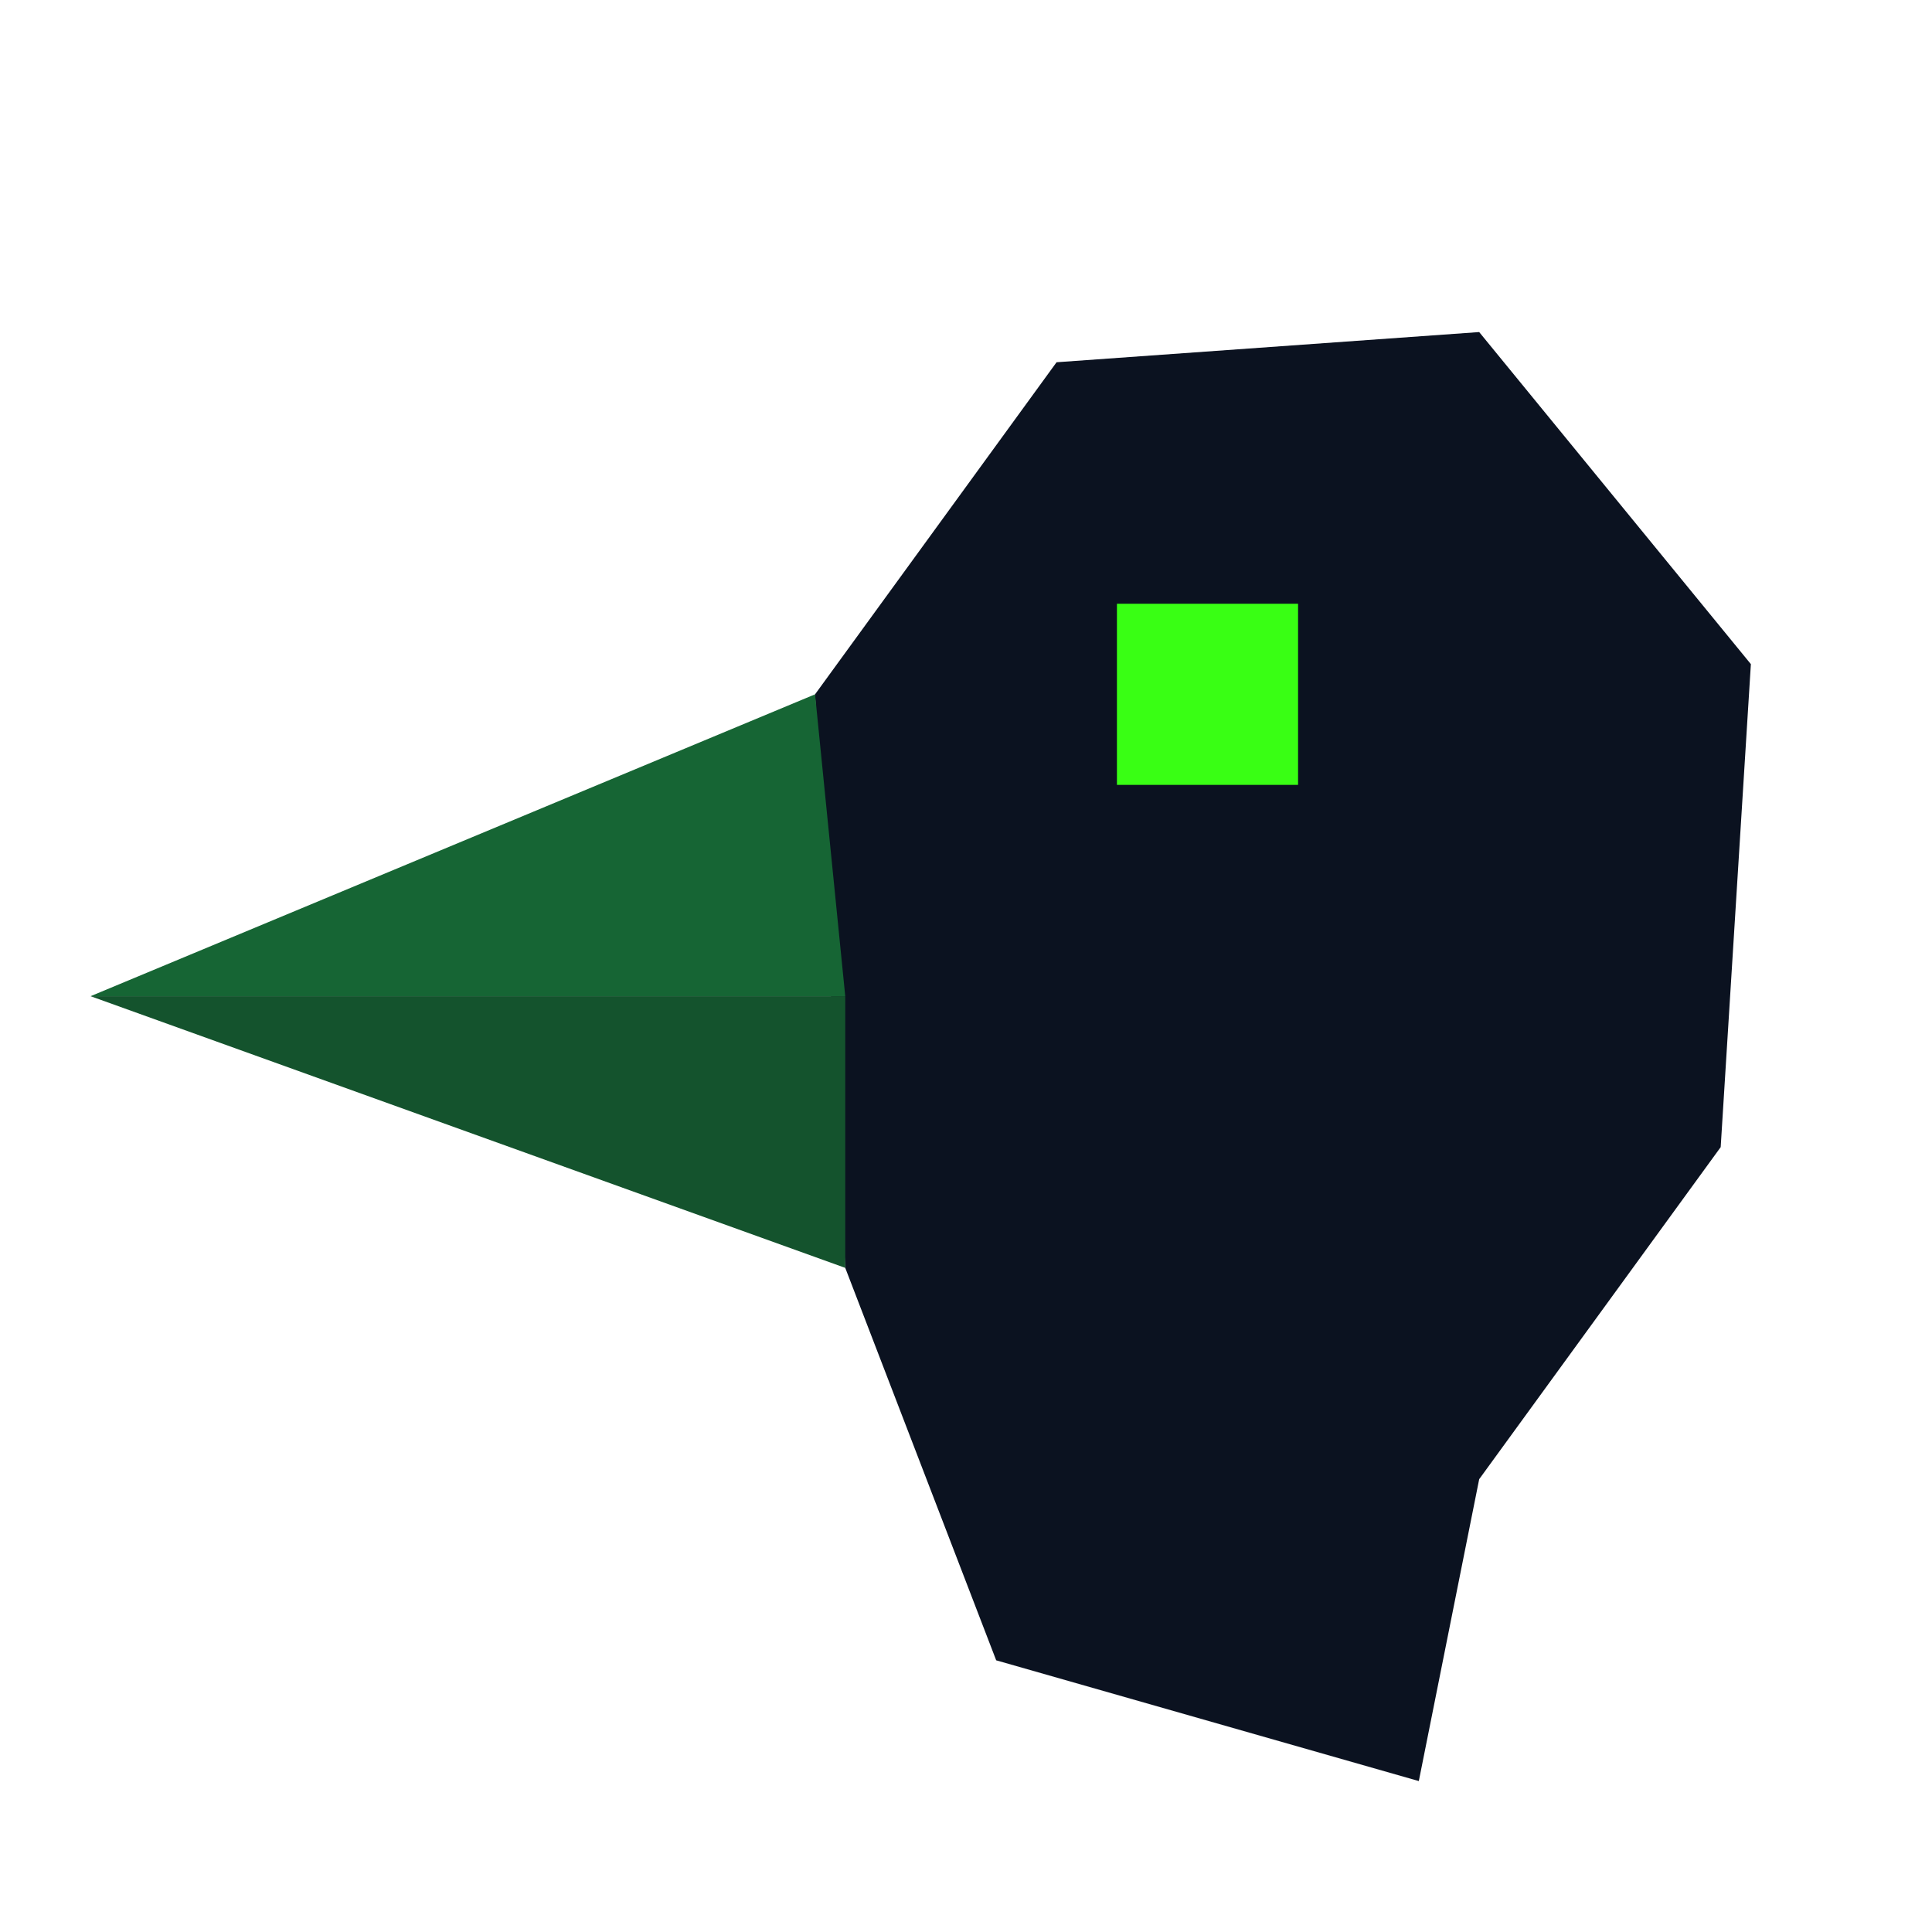
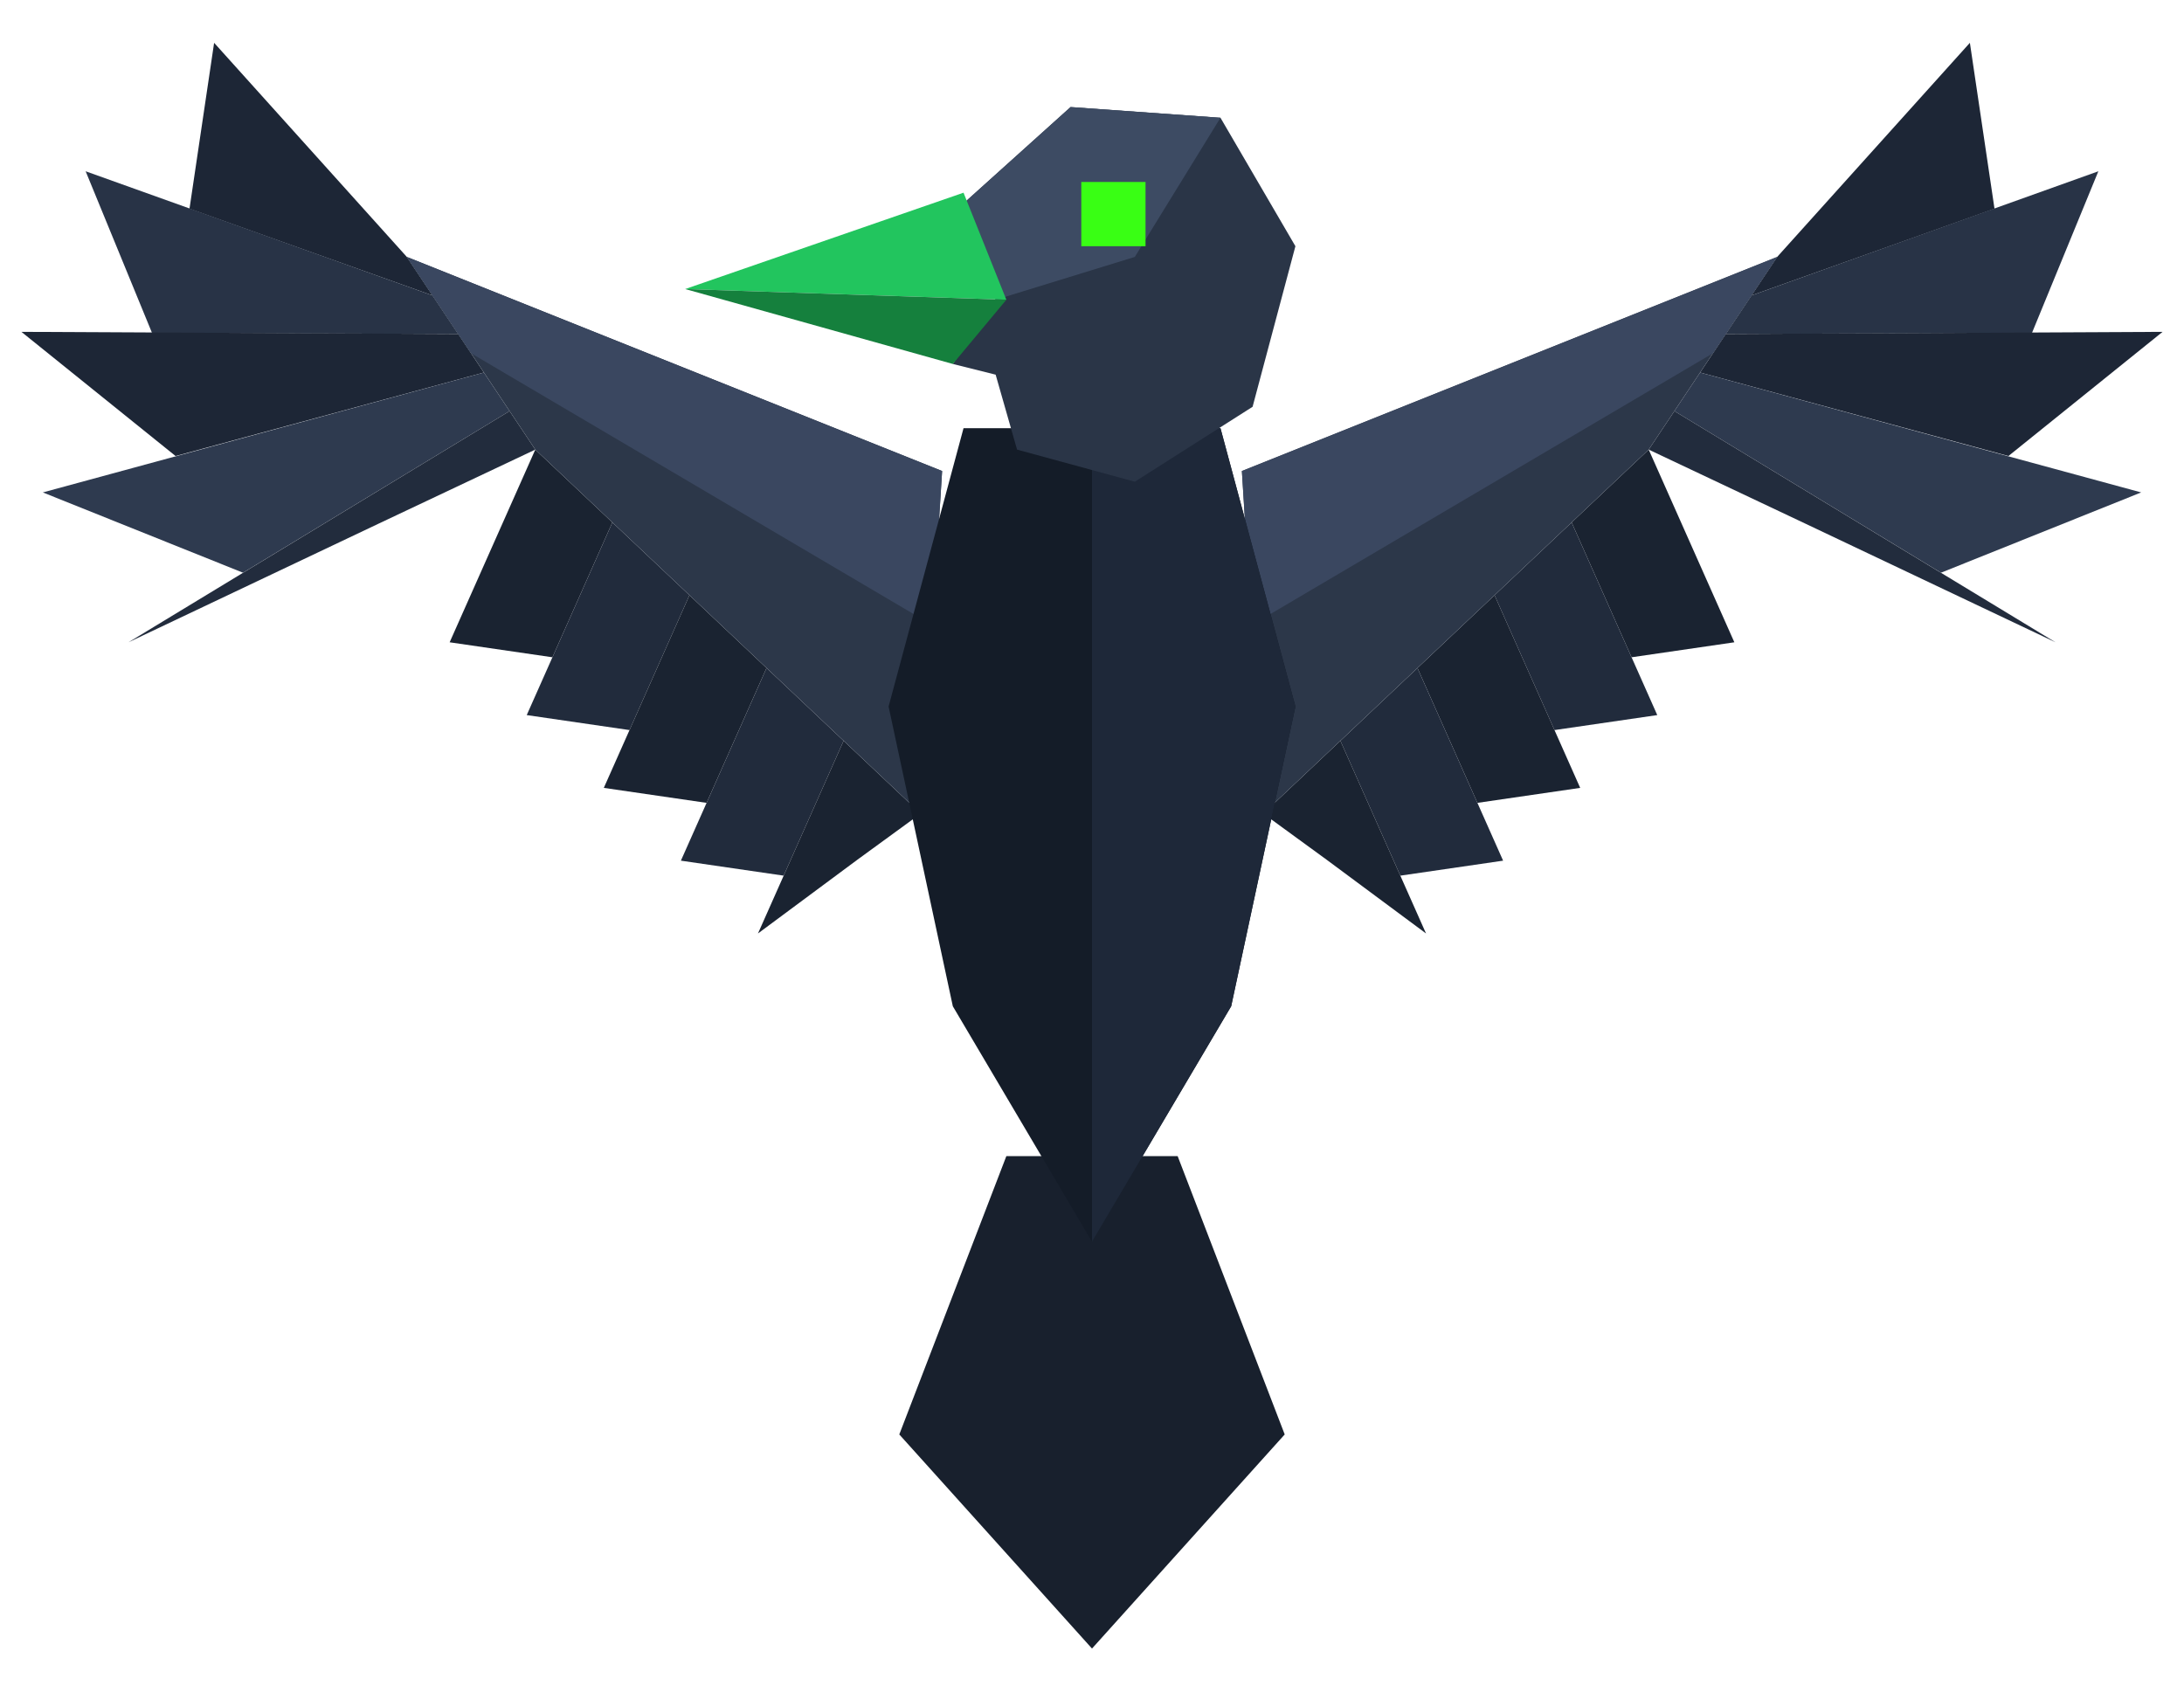
- <svg xmlns="http://www.w3.org/2000/svg" viewBox="0 0 64 64" role="img" aria-label="CORVUS Red">
-   <path d="M27 23 L35 12 L49 11 L58 22 L57 38 L49 49 L47 59 L33 55 L28 42 Z" fill="#0b1220" />
-   <path d="M3 33 L27 23 L28 33 Z" fill="#166534" />
-   <path d="M3 33 L28 33 L28 42 Z" fill="#14532d" />
-   <rect x="37" y="20" width="6" height="6" fill="#39ff14" />
+ <svg xmlns="http://www.w3.org/2000/svg" viewBox="-2 22 204 158" role="img" aria-label="CORVUS Red">
+   <polygon points="48.0,64.0 40.0,82.0 49.6,83.4 55.2,70.8" fill="#1a2331" />
+   <polygon points="55.2,70.8 47.2,88.8 56.8,90.2 62.4,77.6" fill="#212b3c" />
+   <polygon points="62.4,77.6 54.4,95.6 64.0,97.0 69.6,84.4" fill="#1a2331" />
+   <polygon points="69.6,84.4 61.6,102.4 71.2,103.8 76.8,91.2" fill="#212b3c" />
+   <polygon points="76.8,91.2 68.8,109.2 78.1,102.3 84.0,98.0" fill="#1a2331" />
+   <polygon points="36.0,46.0 18,26 15.7,41.5 38.4,49.6" fill="#1d2636" />
+   <polygon points="38.4,49.6 6,38 12.2,53.1 40.8,53.2" fill="#283346" />
+   <polygon points="40.8,53.2 0,53 14.4,64.6 43.2,56.8" fill="#1d2636" />
+   <polygon points="43.2,56.8 2,68 20.7,75.5 45.6,60.4" fill="#2e3a4f" />
+   <polygon points="45.6,60.4 10,82 33.4,70.9 48.0,64.0" fill="#222c3d" />
+   <polygon points="86,66 36,46 48,64 84,98" fill="#2c3749" />
+   <polygon points="86,66 36,46 42.0,55.0 85.1,80.4" fill="#3a4760" />
+   <polygon points="152.0,64.0 160.0,82.0 150.4,83.4 144.8,70.8" fill="#1a2331" />
+   <polygon points="144.8,70.8 152.8,88.8 143.2,90.2 137.6,77.6" fill="#212b3c" />
+   <polygon points="137.6,77.6 145.6,95.6 136.0,97.0 130.4,84.4" fill="#1a2331" />
+   <polygon points="130.4,84.4 138.4,102.4 128.8,103.8 123.2,91.2" fill="#212b3c" />
+   <polygon points="123.2,91.2 131.2,109.2 121.9,102.3 116.0,98.0" fill="#1a2331" />
+   <polygon points="164.0,46.0 182,26 184.3,41.5 161.6,49.6" fill="#1d2636" />
+   <polygon points="161.6,49.6 194,38 187.8,53.1 159.2,53.2" fill="#283346" />
+   <polygon points="159.2,53.2 200,53 185.6,64.6 156.8,56.8" fill="#1d2636" />
+   <polygon points="156.8,56.8 198,68 179.3,75.5 154.4,60.4" fill="#2e3a4f" />
+   <polygon points="154.4,60.4 190,82 166.6,70.9 152.0,64.0" fill="#222c3d" />
+   <polygon points="114,66 164,46 152,64 116,98" fill="#2c3749" />
+   <polygon points="114,66 164,46 158.0,55.0 114.9,80.4" fill="#3a4760" />
+   <polygon points="92,130 108,130 118,156 100,176 82,156" fill="#18202d" />
+   <polygon points="88,62 112,62 119,88 113,116 100,138 87,116 81,88" fill="#141c28" />
+   <polygon points="100,62 112,62 119,88 113,116 100,138" fill="#1e2839" />
+   <polygon points="88,41 98,32 112,33 119,45 115,60 104,67 93,64 91,57 87,56 91,50" fill="#2a3547" />
+   <polygon points="88,41 98,32 112,33 104,46 91,50" fill="#3d4b63" />
+   <polygon points="62,49 88,40 92,50" fill="#22c55e" />
+   <polygon points="62,49 92,50 87,56" fill="#15803d" />
+   <rect x="99" y="39" width="6" height="6" fill="#39ff14" />
</svg>
